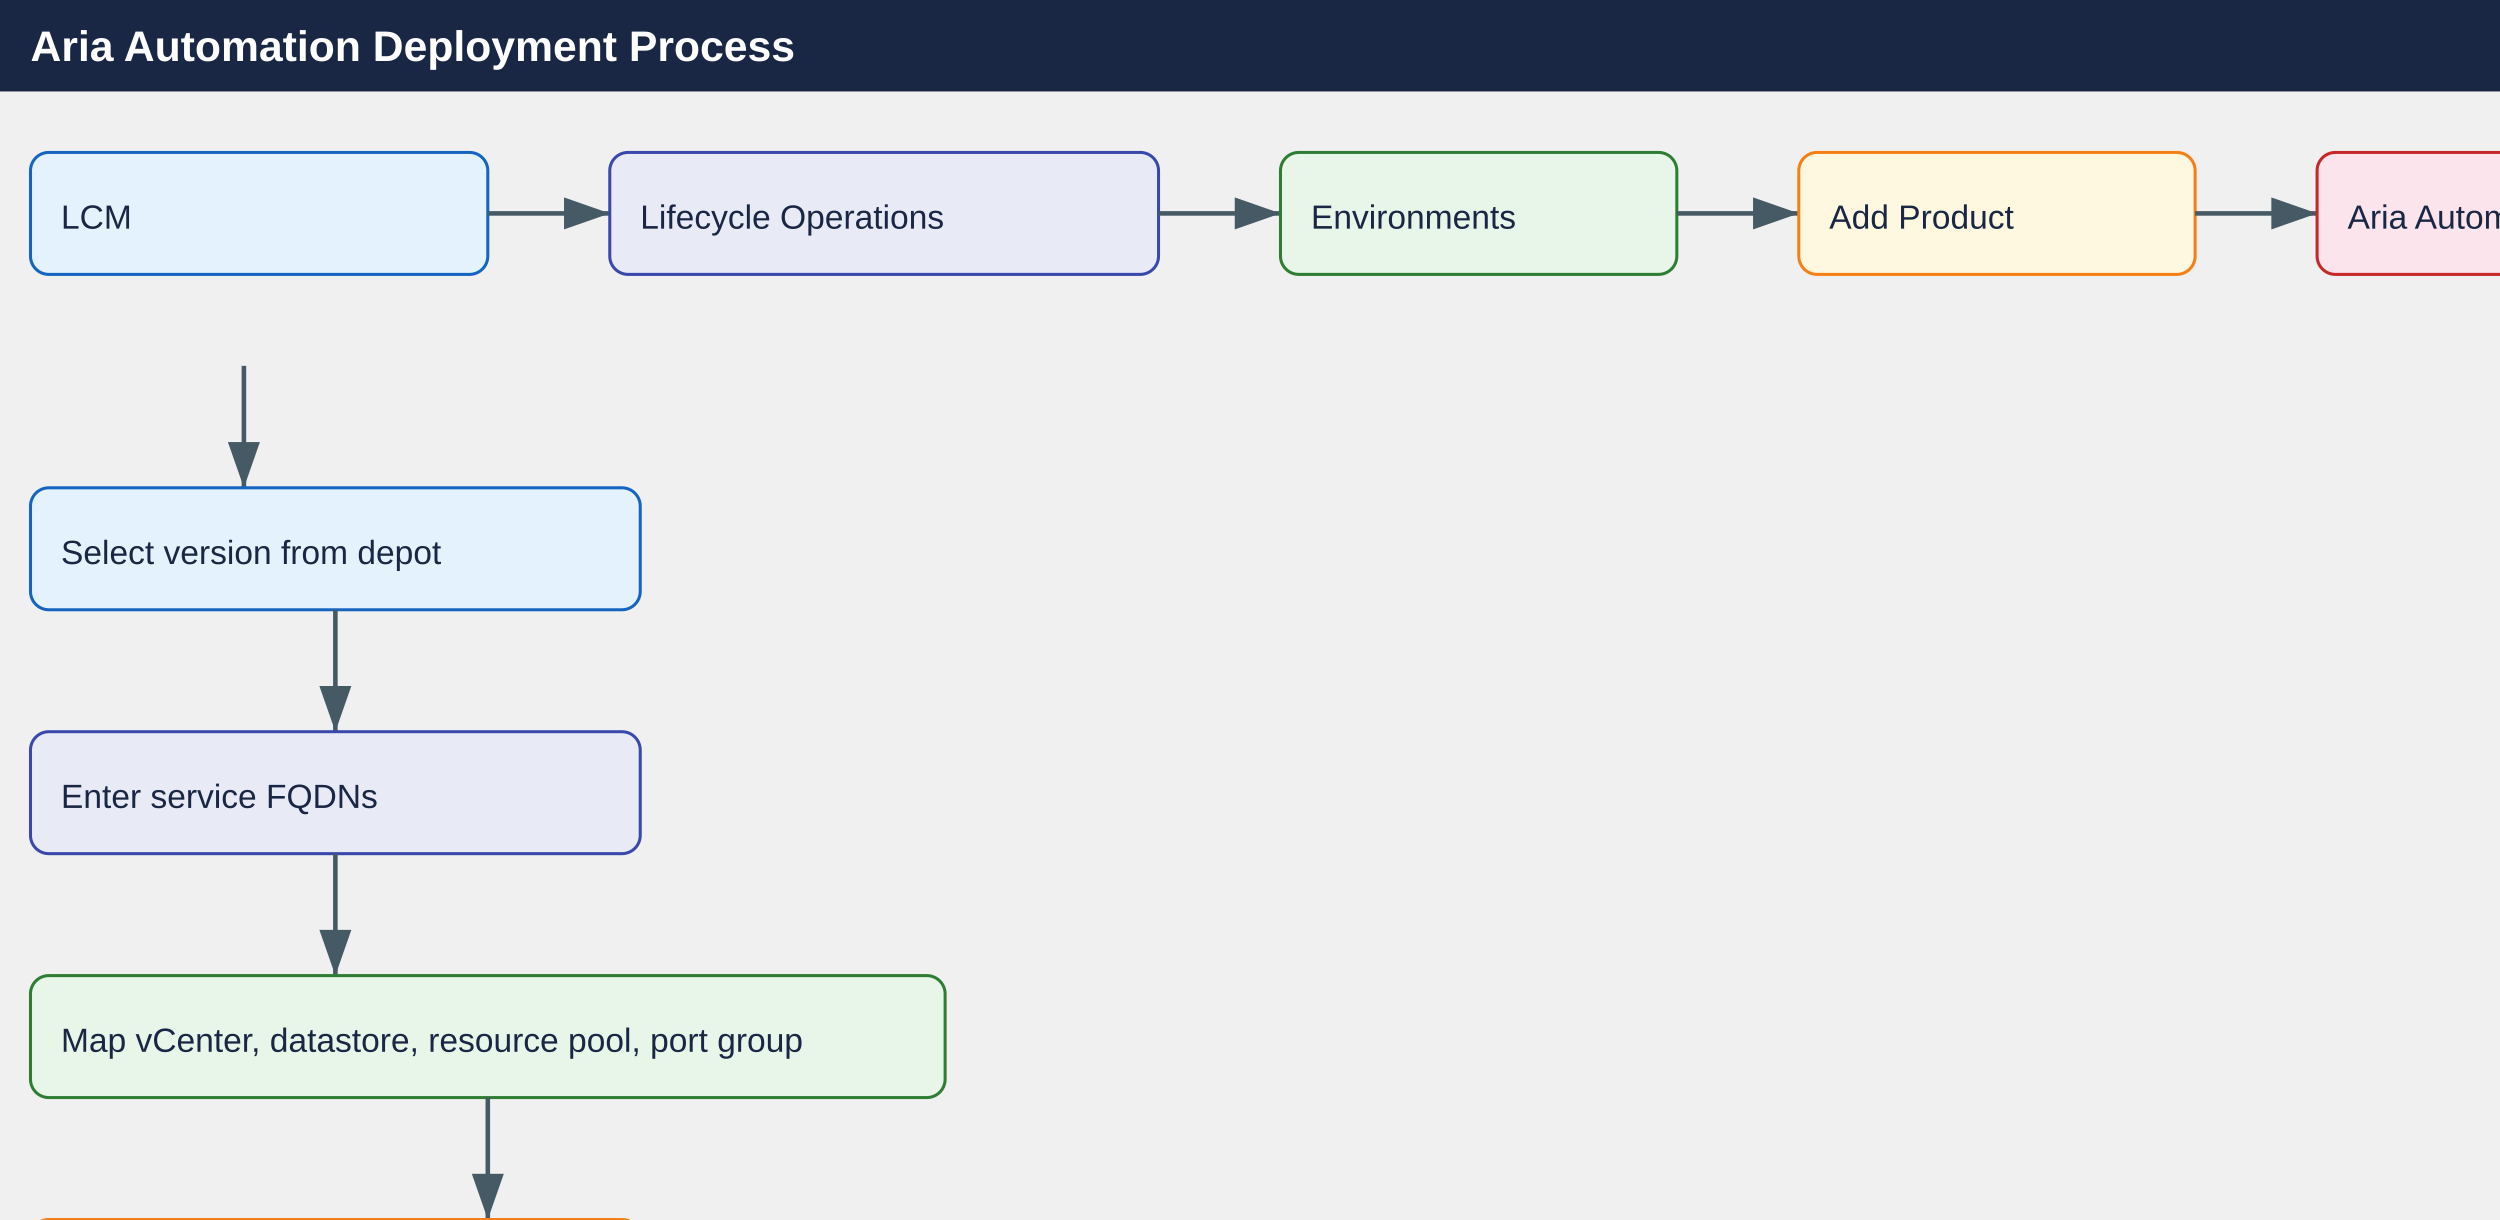
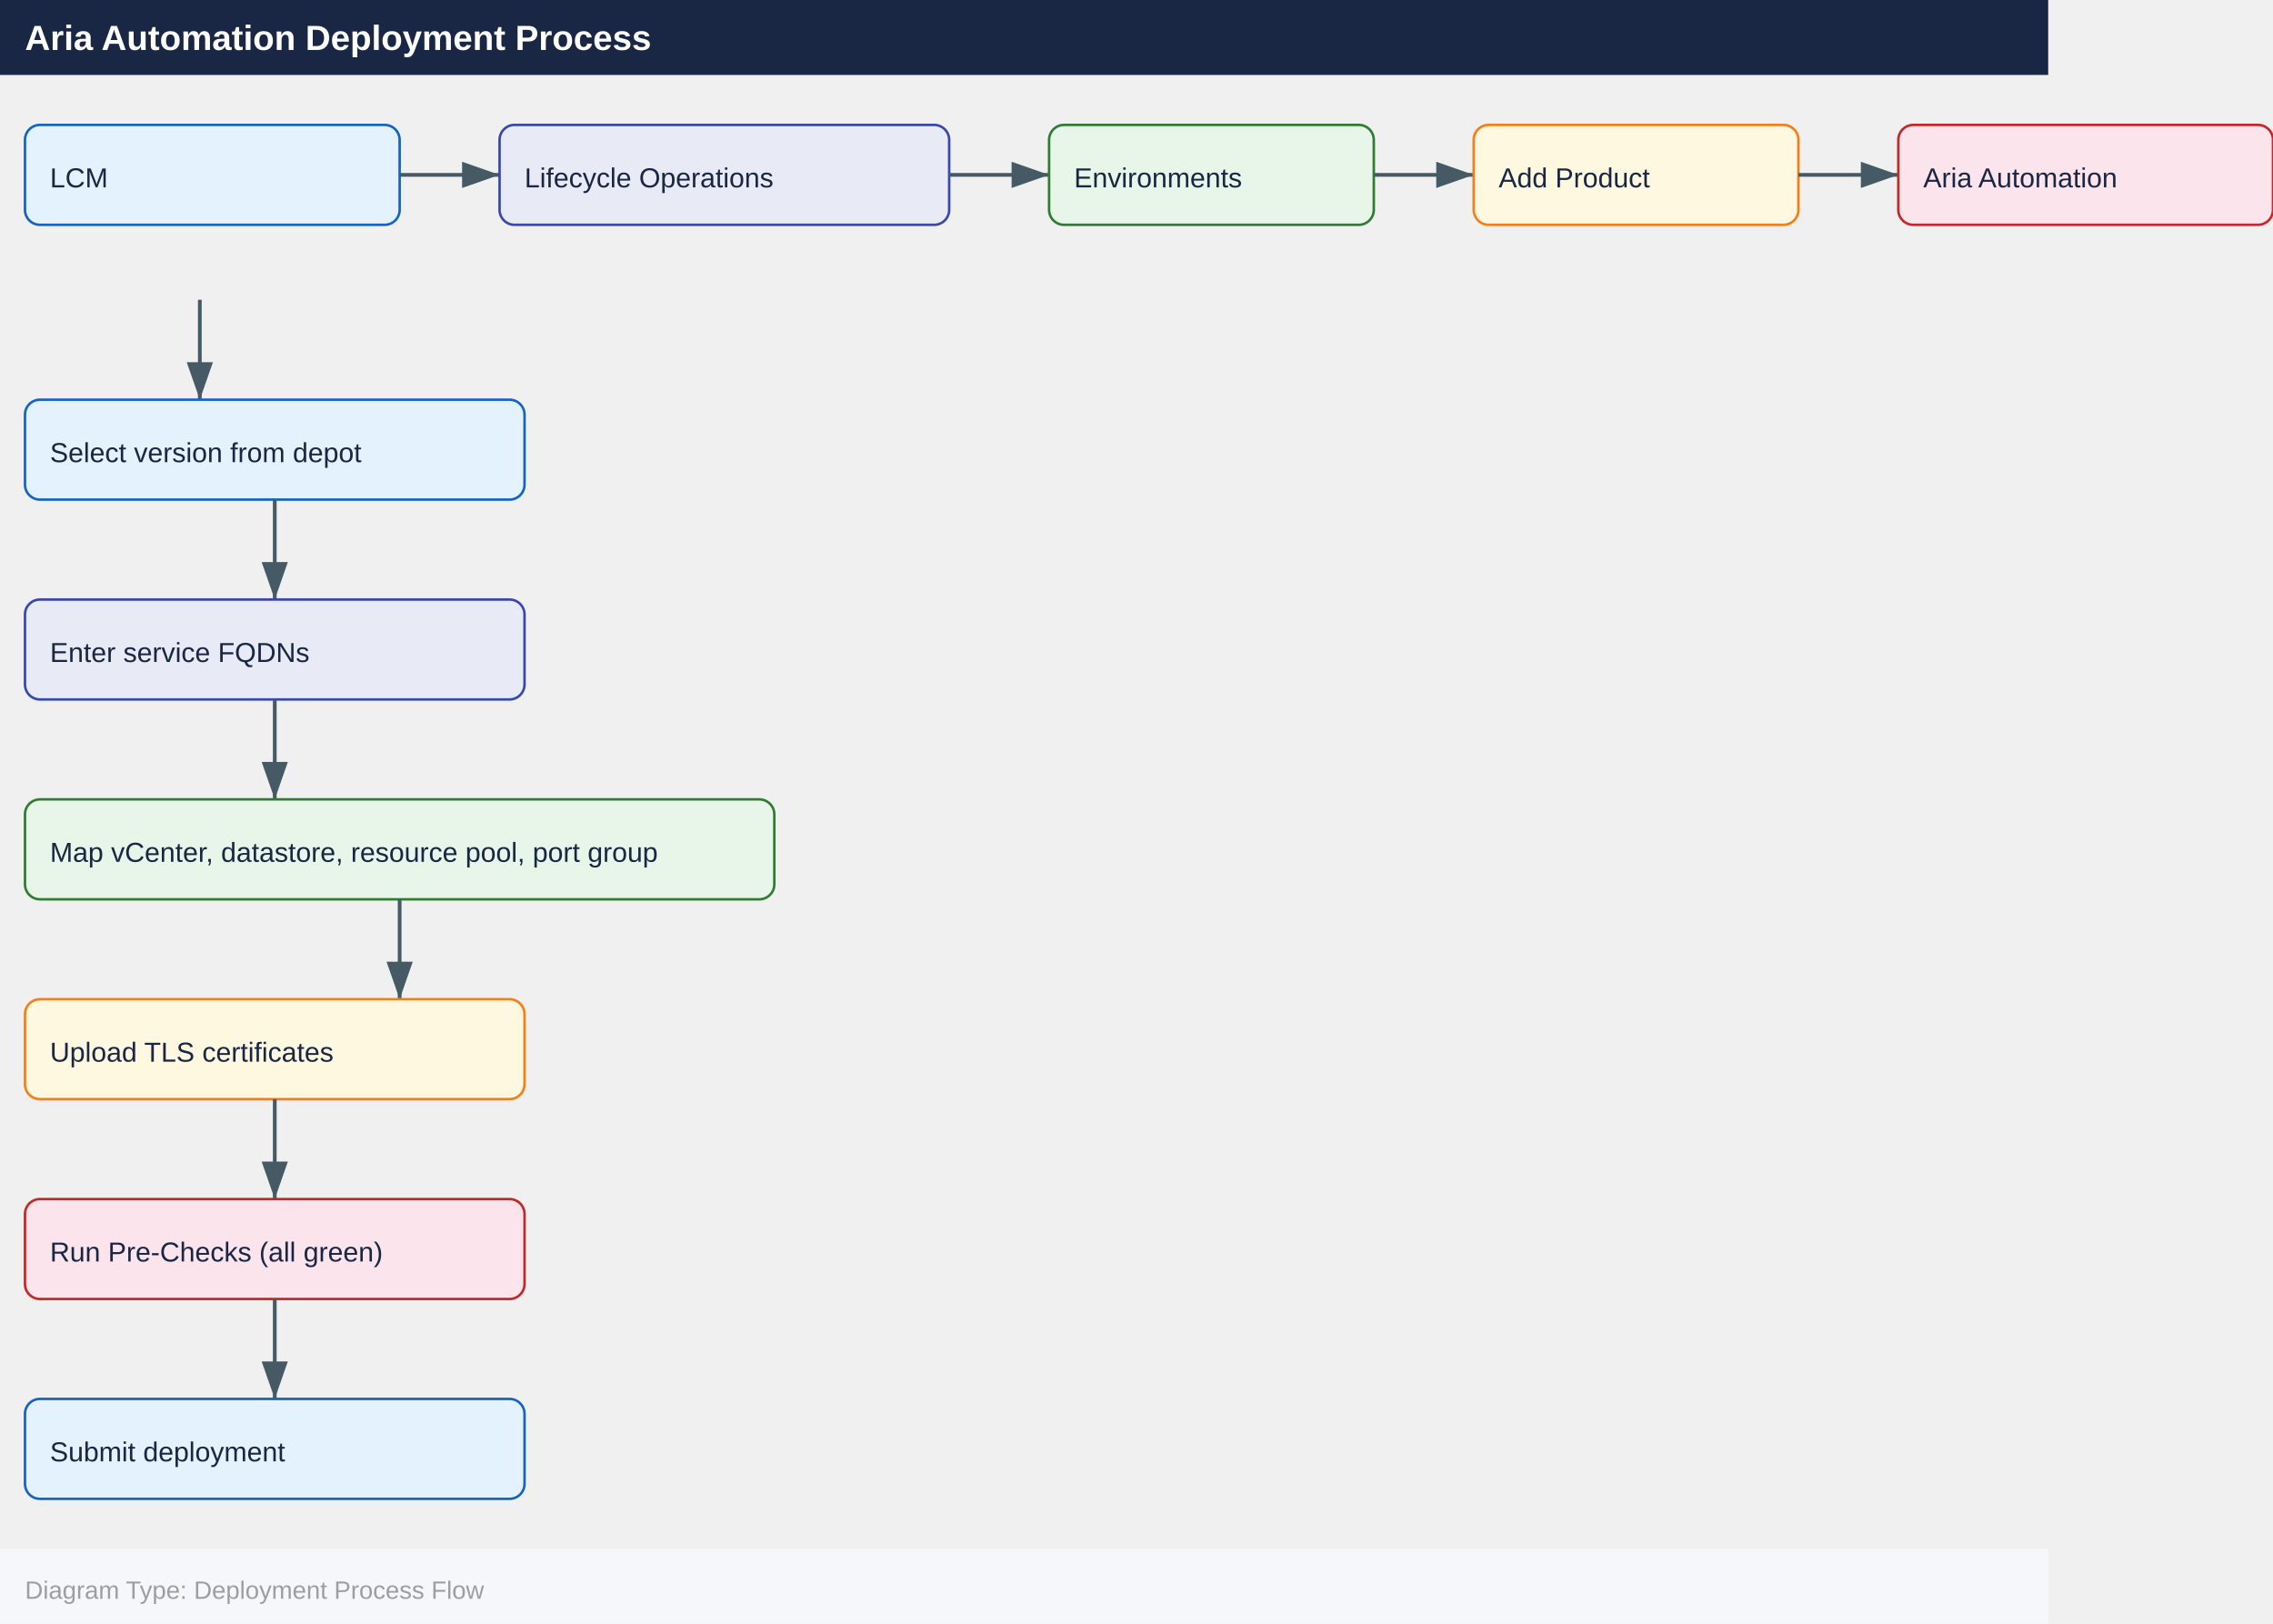
- <svg xmlns="http://www.w3.org/2000/svg" width="820" height="400" viewBox="0 0 820 400">
+ <svg xmlns="http://www.w3.org/2000/svg" width="910" height="650" viewBox="0 0 910 650">
  <defs>
    <marker id="arrowhead" markerWidth="10" markerHeight="7" refX="10" refY="3.5" orient="auto">
      <polygon points="0 0, 10 3.5, 0 7" fill="#455a64" />
    </marker>
  </defs>
  <rect x="0" y="0" width="820" height="30" fill="#1a2744" />
  <text x="10" y="20" font-family="Arial,Helvetica,sans-serif" font-size="14" font-weight="bold" fill="#ffffff">Aria Automation Deployment Process</text>
  <g transform="translate(10, 50)">
    <rect x="0" y="0" width="150" height="40" rx="6" fill="#e3f2fd" stroke="#1565c0" />
    <text x="10" y="25" font-family="Arial,Helvetica,sans-serif" font-size="11" fill="#1a2744">LCM</text>
  </g>
  <line x1="160" y1="70" x2="200" y2="70" stroke="#455a64" stroke-width="1.5" marker-end="url(#arrowhead)" />
  <g transform="translate(200, 50)">
    <rect x="0" y="0" width="180" height="40" rx="6" fill="#e8eaf6" stroke="#3949ab" />
    <text x="10" y="25" font-family="Arial,Helvetica,sans-serif" font-size="11" fill="#1a2744">Lifecycle Operations</text>
  </g>
  <line x1="380" y1="70" x2="420" y2="70" stroke="#455a64" stroke-width="1.5" marker-end="url(#arrowhead)" />
  <g transform="translate(420, 50)">
    <rect x="0" y="0" width="130" height="40" rx="6" fill="#e8f5e9" stroke="#2e7d32" />
    <text x="10" y="25" font-family="Arial,Helvetica,sans-serif" font-size="11" fill="#1a2744">Environments</text>
  </g>
  <line x1="550" y1="70" x2="590" y2="70" stroke="#455a64" stroke-width="1.5" marker-end="url(#arrowhead)" />
  <g transform="translate(590, 50)">
    <rect x="0" y="0" width="130" height="40" rx="6" fill="#fff8e1" stroke="#f57f17" />
    <text x="10" y="25" font-family="Arial,Helvetica,sans-serif" font-size="11" fill="#1a2744">Add Product</text>
  </g>
  <line x1="720" y1="70" x2="760" y2="70" stroke="#455a64" stroke-width="1.5" marker-end="url(#arrowhead)" />
  <g transform="translate(760, 50)">
    <rect x="0" y="0" width="150" height="40" rx="6" fill="#fce4ec" stroke="#c62828" />
    <text x="10" y="25" font-family="Arial,Helvetica,sans-serif" font-size="11" fill="#1a2744">Aria Automation</text>
  </g>
  <line x1="80" y1="120" x2="80" y2="160" stroke="#455a64" stroke-width="1.5" marker-end="url(#arrowhead)" />
  <g transform="translate(10, 160)">
    <rect x="0" y="0" width="200" height="40" rx="6" fill="#e3f2fd" stroke="#1565c0" />
    <text x="10" y="25" font-family="Arial,Helvetica,sans-serif" font-size="11" fill="#1a2744">Select version from depot</text>
  </g>
  <line x1="110" y1="200" x2="110" y2="240" stroke="#455a64" stroke-width="1.5" marker-end="url(#arrowhead)" />
  <g transform="translate(10, 240)">
    <rect x="0" y="0" width="200" height="40" rx="6" fill="#e8eaf6" stroke="#3949ab" />
    <text x="10" y="25" font-family="Arial,Helvetica,sans-serif" font-size="11" fill="#1a2744">Enter service FQDNs</text>
  </g>
  <line x1="110" y1="280" x2="110" y2="320" stroke="#455a64" stroke-width="1.5" marker-end="url(#arrowhead)" />
  <g transform="translate(10, 320)">
    <rect x="0" y="0" width="300" height="40" rx="6" fill="#e8f5e9" stroke="#2e7d32" />
    <text x="10" y="25" font-family="Arial,Helvetica,sans-serif" font-size="11" fill="#1a2744">Map vCenter, datastore, resource pool, port group</text>
  </g>
  <line x1="160" y1="360" x2="160" y2="400" stroke="#455a64" stroke-width="1.5" marker-end="url(#arrowhead)" />
  <g transform="translate(10, 400)">
    <rect x="0" y="0" width="200" height="40" rx="6" fill="#fff8e1" stroke="#f57f17" />
    <text x="10" y="25" font-family="Arial,Helvetica,sans-serif" font-size="11" fill="#1a2744">Upload TLS certificates</text>
  </g>
  <line x1="110" y1="440" x2="110" y2="480" stroke="#455a64" stroke-width="1.5" marker-end="url(#arrowhead)" />
  <g transform="translate(10, 480)">
    <rect x="0" y="0" width="200" height="40" rx="6" fill="#fce4ec" stroke="#c62828" />
    <text x="10" y="25" font-family="Arial,Helvetica,sans-serif" font-size="11" fill="#1a2744">Run Pre-Checks (all green)</text>
  </g>
  <line x1="110" y1="520" x2="110" y2="560" stroke="#455a64" stroke-width="1.5" marker-end="url(#arrowhead)" />
  <g transform="translate(10, 560)">
    <rect x="0" y="0" width="200" height="40" rx="6" fill="#e3f2fd" stroke="#1565c0" />
    <text x="10" y="25" font-family="Arial,Helvetica,sans-serif" font-size="11" fill="#1a2744">Submit deployment</text>
  </g>
  <rect x="0" y="620" width="820" height="30" fill="#f5f7fa" />
  <text x="10" y="640" font-family="Arial,Helvetica,sans-serif" font-size="10" fill="#9e9e9e">Diagram Type: Deployment Process Flow</text>
</svg>
